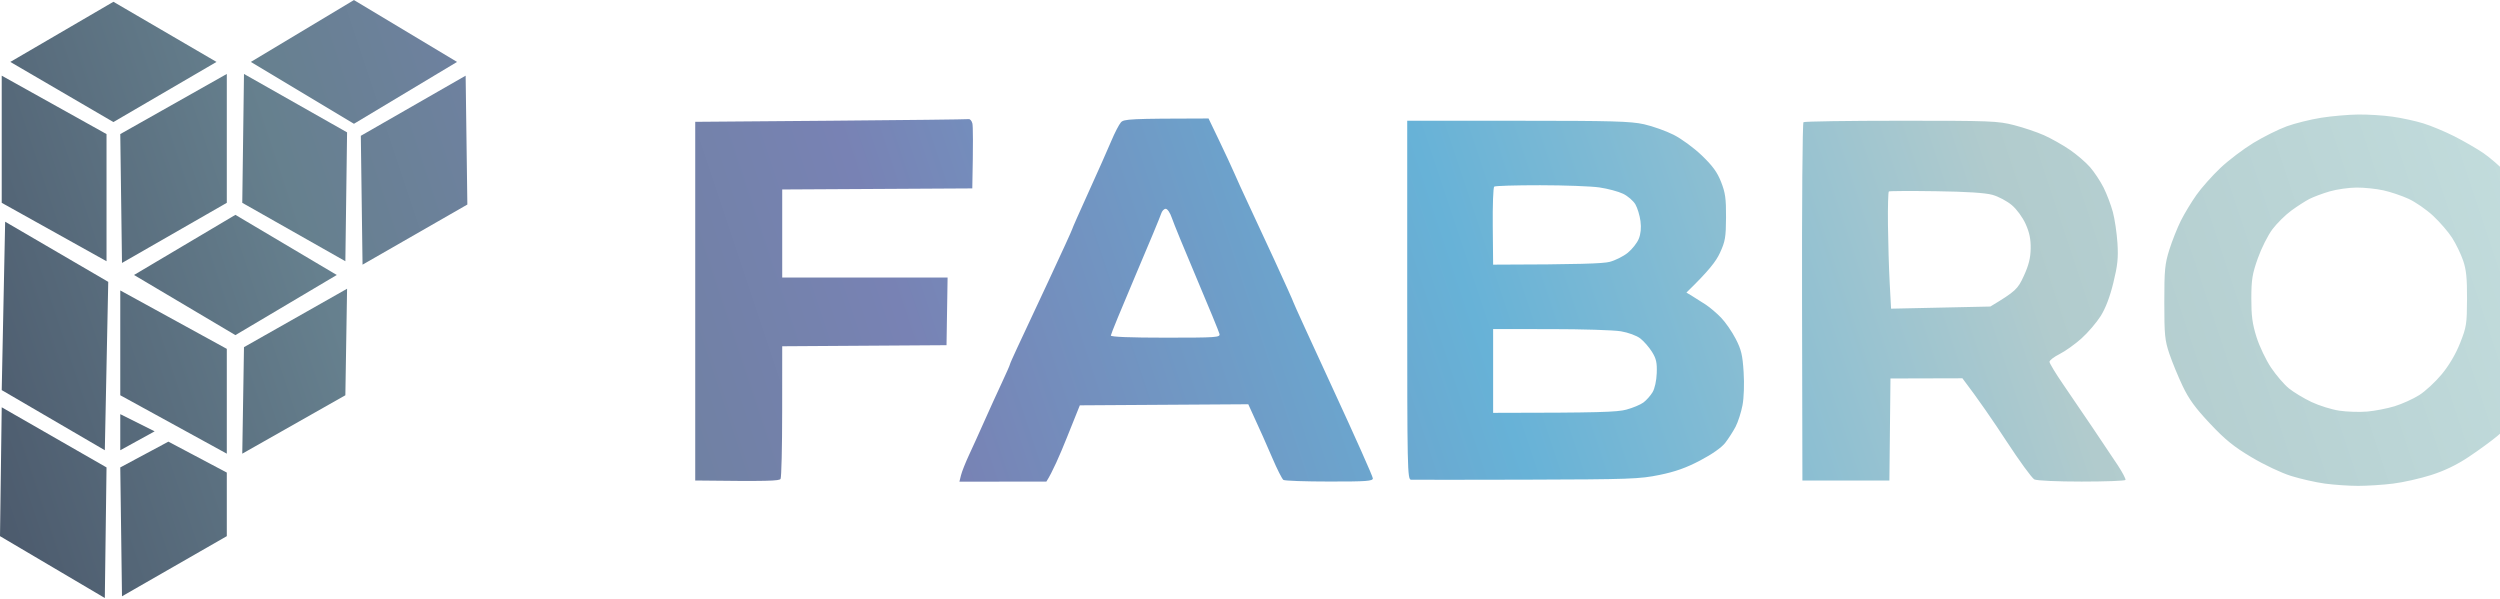
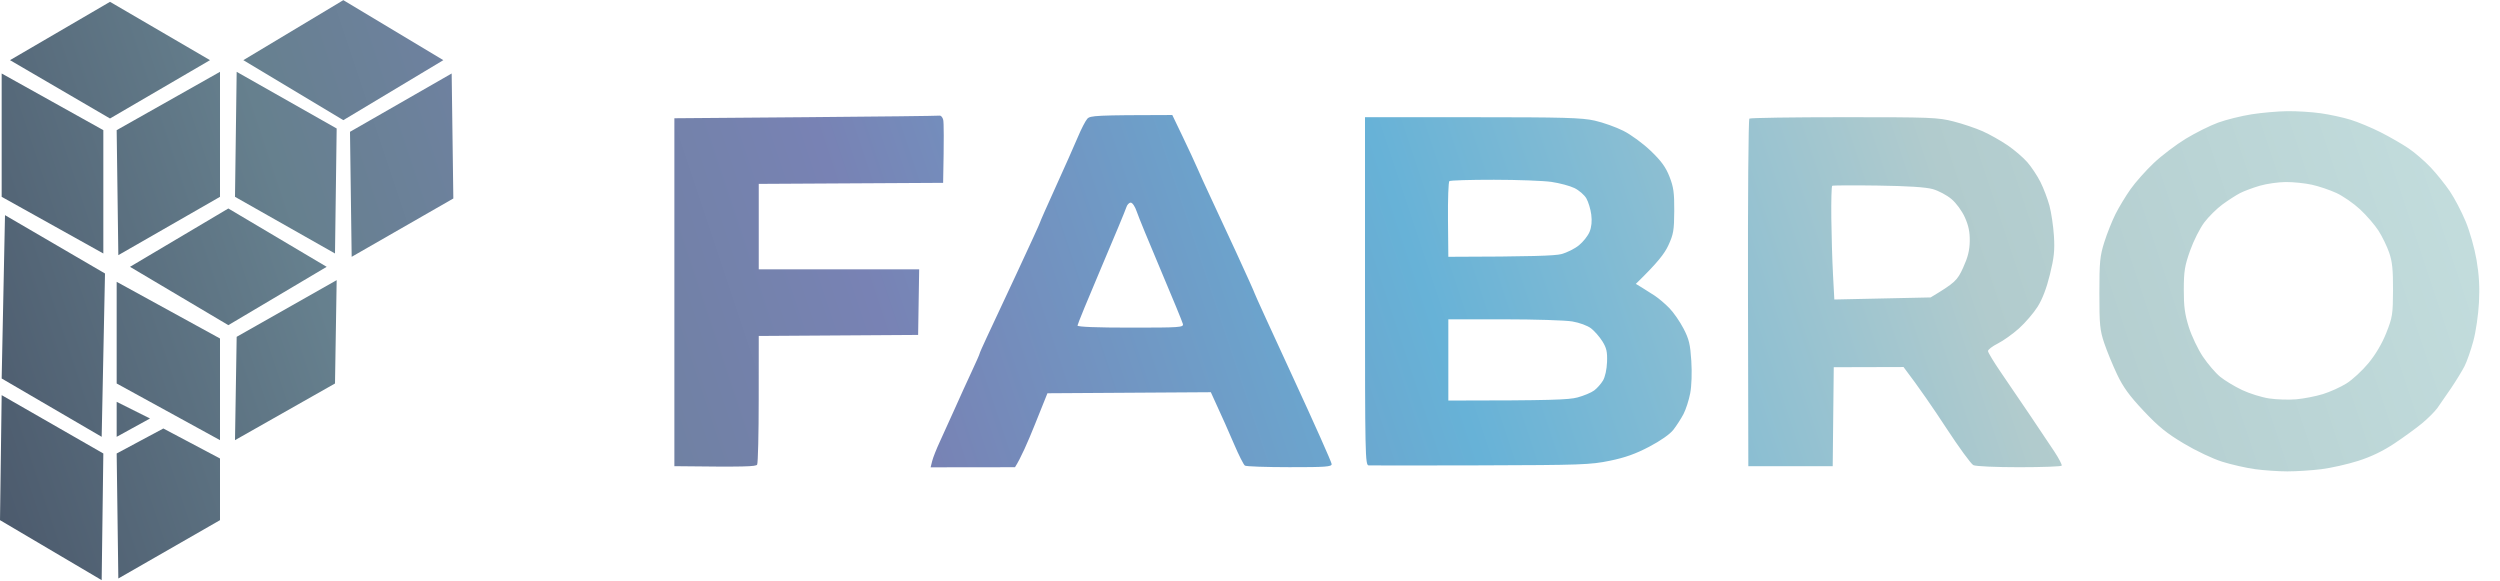
- <svg xmlns="http://www.w3.org/2000/svg" width="882" height="211" viewBox="0 0 1455 348">
+ <svg xmlns="http://www.w3.org/2000/svg" width="909" height="211" viewBox="0 0 1500 348">
  <defs>
    <linearGradient id="topGradient" gradientUnits="userSpaceOnUse" x1="1200" y1="0" x2="0" y2="400">
      <stop offset="0" stop-color="#c4dede" />
      <stop offset="0.2" stop-color="#b1cbcd" />
      <stop offset="0.4" stop-color="#67b2d7" />
      <stop offset="0.6" stop-color="#7882b4" />
      <stop offset="0.8" stop-color="#66808e" />
      <stop offset="1" stop-color="#495669" />
    </linearGradient>
  </defs>
  <path fill="url(#topGradient)" d="M1 237 L62 272 L61 348 L0 312 Z M98 257 L132 275 L132 312 L71 347 L70 272 Z M202 168 L201 230 L141 264 L142 202 Z M70 169 L132 203 L132 264 L70 230 Z M70 241 L90 251 L70 262 Z M3 129 L63 164 L61 262 L1 227 Z M137 125 L196 160 L137 195 L78 160 Z M271 44 L272 119 L211 154 L210 79 Z M132 43 L132 118 L71 153 L70 78 Z M142 43 L202 77 L201 152 L141 118 Z M1 44 L62 78 L62 152 L1 118 Z M206 0 L266 36 L206 72 L146 36 Z M66 1 L126 36 L66 71 L6 36 Z" />
  <path fill="url(#topGradient)" transform="translate(40, 0) translate(364, 174) scale(1.25) translate(-364, -174)" d="M1138.75 88.091C1143.29 88.031 1150.49 88.481 1154.75 89.091C1159.01 89.691 1165.42 91.081 1169 92.181C1172.58 93.271 1179.1 95.99 1183.5 98.21C1187.9 100.44 1193.97 103.94 1197 106C1200.03 108.06 1204.77 112.16 1207.55 115.12C1210.33 118.07 1214.45 123.19 1216.69 126.49C1218.94 129.79 1222.36 136.31 1224.3 140.99C1226.32 145.85 1228.56 153.77 1229.54 159.49C1230.76 166.65 1231.09 172.47 1230.7 179.99C1230.39 185.92 1229.21 193.97 1227.98 198.49C1226.79 202.89 1224.9 208.29 1223.78 210.49C1222.65 212.69 1219.77 217.42 1217.36 220.99C1214.95 224.56 1211.97 228.88 1210.74 230.58C1209.51 232.28 1206.25 235.54 1203.5 237.83C1200.75 240.12 1194.79 244.47 1190.25 247.49C1184.64 251.23 1179.04 253.931 1172.75 255.941C1167.66 257.561 1159.67 259.371 1155 259.941C1150.33 260.521 1143.01 260.99 1138.75 260.99C1134.49 260.99 1127.51 260.511 1123.25 259.931C1118.99 259.341 1111.9 257.74 1107.5 256.36C1102.98 254.95 1094.98 251.17 1089.12 247.67C1080.87 242.76 1076.89 239.54 1069.78 231.99C1062.94 224.73 1059.94 220.61 1057.03 214.49C1054.94 210.09 1052.16 203.34 1050.86 199.49C1048.75 193.22 1048.5 190.72 1048.5 175.49C1048.5 160.4 1048.77 157.65 1050.86 150.99C1052.16 146.86 1054.58 140.79 1056.23 137.49C1057.88 134.19 1061.15 128.79 1063.49 125.49C1065.82 122.19 1070.83 116.561 1074.62 112.971C1078.4 109.391 1085.33 104.141 1090 101.301C1094.67 98.461 1101.65 94.99 1105.5 93.58C1109.35 92.18 1116.55 90.391 1121.5 89.601C1126.45 88.821 1134.21 88.141 1138.75 88.091Z M608.44 100.21C611.16 105.86 614.35 112.74 615.54 115.49C616.72 118.24 619.39 124.09 621.46 128.49C623.54 132.89 629.23 145.15 634.12 155.74C638.999 166.329 642.999 175.218 643 175.49C643 175.76 651.33 193.99 661.5 215.99C671.669 237.989 679.999 256.669 680 257.49C680 258.77 677.09 258.991 659.75 258.971C648.612 258.971 638.992 258.631 638.37 258.221C637.75 257.821 635.42 253.22 633.19 247.99C630.96 242.76 627.54 235 622 222.99L543.57 223.49L537.53 238.53C534.22 246.8 530.71 254.78 528 258.99L487.5 259.04L488.25 256.011C488.66 254.351 490.32 250.18 491.92 246.74C493.53 243.3 496.74 236.22 499.06 230.99C501.38 225.76 505.01 217.78 507.14 213.24C509.26 208.7 511 204.76 511 204.49C511 204.22 512.54 200.73 514.41 196.74C516.29 192.75 522.82 178.8 528.91 165.74C535.01 152.68 540 141.76 540 141.49C540.001 141.218 543.431 133.449 547.62 124.24C551.81 115.03 556.56 104.34 558.18 100.49C559.79 96.64 561.83 92.7 562.7 91.74C564.11 90.191 566.531 89.991 603.5 89.931L608.44 100.21Z M925.92 90.981C967.61 90.971 971.02 91.101 978.5 93.021C982.9 94.141 989.2 96.27 992.5 97.74C995.8 99.21 1001.16 102.23 1004.42 104.45C1007.68 106.67 1011.95 110.331 1013.92 112.591C1015.89 114.841 1018.72 119.121 1020.22 122.091C1021.71 125.061 1023.66 130.19 1024.55 133.49C1025.43 136.79 1026.39 143.31 1026.69 147.99C1027.12 154.91 1026.76 158.35 1024.76 166.49C1023.14 173.11 1021.13 178.35 1018.83 181.99C1016.91 185.01 1012.91 189.68 1009.92 192.36C1006.94 195.03 1002.36 198.3 999.75 199.61C997.14 200.92 995.02 202.55 995.04 203.24C995.06 203.93 997.87 208.571 1001.29 213.561C1004.71 218.541 1010.98 227.771 1015.23 234.061C1019.48 240.341 1024.73 248.19 1026.9 251.49C1029.06 254.79 1030.65 257.83 1030.42 258.24C1030.19 258.65 1021 258.99 1010 258.99C998.67 258.99 989.13 258.56 988 257.99C986.9 257.44 981.07 249.45 975.05 240.24C969.02 231.03 961.93 220.66 954.5 210.9L921 210.99L920.5 258.49H880L879.83 175.41C879.74 129.71 880.04 92.02 880.5 91.66C880.963 91.29 901.402 90.981 925.92 90.981Z M491.75 90.231C492.44 90.101 493.24 91 493.54 92.24C493.83 93.48 493.95 100.79 493.5 122.49L405 122.99V163.99H482L481.5 195.49L405 195.99L404.98 226.24C404.98 242.878 404.64 257.047 404.23 257.74C403.68 258.68 398.73 258.92 364.5 258.49V91.49L427.5 90.981C462.15 90.701 491.059 90.361 491.75 90.231Z M747.5 90.99C791.42 90.99 800.07 91.23 806.25 92.62C810.24 93.51 816.42 95.711 820 97.511C823.65 99.341 829.41 103.56 833.14 107.13C838.18 111.96 840.35 114.93 842.14 119.49C844.11 124.5 844.49 127.22 844.44 135.99C844.39 145.29 844.06 147.181 841.61 152.49C839.78 156.44 836.64 160.63 826 170.99L828.75 172.65C830.26 173.56 833.08 175.34 835 176.61C836.92 177.87 840.15 180.61 842.16 182.7C844.17 184.78 847.22 189.19 848.92 192.49C851.53 197.52 852.13 200.02 852.63 207.99C852.99 213.6 852.77 219.95 852.1 223.49C851.47 226.79 850.02 231.29 848.87 233.49C847.71 235.69 845.54 239.06 844.04 240.99C842.36 243.15 837.9 246.28 832.41 249.16C825.89 252.59 820.82 254.391 813.5 255.891C804.23 257.801 799.72 257.961 751.5 258.101C722.9 258.181 698.71 258.18 697.75 258.12C696.1 258 696 253.3 696 174.49V90.99H747.5Z M736 226.99C785.91 226.97 793.78 226.62 798 225.5C801.02 224.69 804.63 223.18 806 222.15C807.38 221.121 809.28 218.981 810.23 217.391C811.26 215.671 812.05 212.04 812.18 208.49C812.36 203.62 811.94 201.75 809.95 198.561C808.6 196.401 806.15 193.6 804.5 192.33C802.79 191.02 798.92 189.601 795.5 189.021C792.2 188.461 777.46 188 762.75 188L736 187.99V226.99Z M1138 122.101C1134.42 122.121 1128.8 122.92 1125.5 123.88C1122.2 124.84 1117.92 126.441 1116 127.431C1114.08 128.431 1110.28 130.88 1107.57 132.87C1104.86 134.86 1100.94 138.74 1098.86 141.49C1096.78 144.24 1093.72 150.31 1092.06 154.99C1089.46 162.31 1089.04 164.91 1089.02 173.74C1089 181.86 1089.51 185.6 1091.44 191.74C1092.78 196 1095.82 202.38 1098.19 205.92C1100.56 209.45 1104.3 213.81 1106.5 215.59C1108.7 217.38 1113.42 220.231 1117 221.931C1120.58 223.631 1126.42 225.451 1130 225.981C1133.58 226.521 1139.42 226.701 1143 226.391C1146.58 226.081 1152.31 224.96 1155.75 223.91C1159.19 222.85 1164.33 220.53 1167.17 218.74C1170.02 216.95 1174.76 212.56 1177.7 208.99C1181.13 204.83 1184.19 199.62 1186.23 194.49C1189.18 187.041 1189.4 185.63 1189.45 173.99C1189.49 164.22 1189.09 160.29 1187.6 155.99C1186.56 152.97 1184.26 148.24 1182.5 145.49C1180.74 142.74 1176.75 138.13 1173.65 135.24C1170.54 132.35 1165.41 128.801 1162.25 127.351C1159.09 125.901 1153.8 124.111 1150.5 123.391C1147.2 122.661 1141.58 122.081 1138 122.101Z M583.55 131.99C582.76 131.991 581.81 133.001 581.44 134.24C581.07 135.48 575.65 148.53 569.38 163.24C563.12 177.95 558 190.44 558 190.99C558 191.63 567.17 191.99 583.5 191.99C607.27 191.99 608.97 191.87 608.59 190.24C608.37 189.28 603.6 177.69 598.01 164.49C592.41 151.29 587.2 138.58 586.42 136.24C585.62 133.85 584.37 131.99 583.55 131.99Z M942.17 123.8C930.431 123.63 920.571 123.68 920.25 123.91C919.93 124.14 919.74 131.11 919.83 139.41C919.92 147.7 920.28 159.89 920.64 166.49L921.28 178.49L967.5 177.49C979.38 170.36 980.31 169.32 983.09 163.24C985.38 158.25 986.21 154.92 986.28 150.49C986.35 146.12 985.72 143.02 983.94 139.07C982.53 135.94 979.81 132.221 977.5 130.271C975.3 128.411 971.25 126.26 968.5 125.49C965.15 124.56 956.48 124 942.17 123.8Z M757.92 121.011C746.6 121.001 736.961 121.29 736.5 121.66C736.04 122.02 735.74 130.35 735.83 140.16L736 157.99C776.64 157.92 787.19 157.47 790.23 156.7C792.82 156.03 796.62 154.14 798.66 152.49C800.71 150.84 803.02 147.91 803.8 145.99C804.74 143.69 805.02 140.86 804.61 137.74C804.28 135.13 803.21 131.62 802.25 129.95C801.29 128.28 798.7 126.041 796.5 124.981C794.3 123.921 789.35 122.6 785.5 122.04C781.65 121.48 769.24 121.021 757.92 121.011Z" />
</svg>
